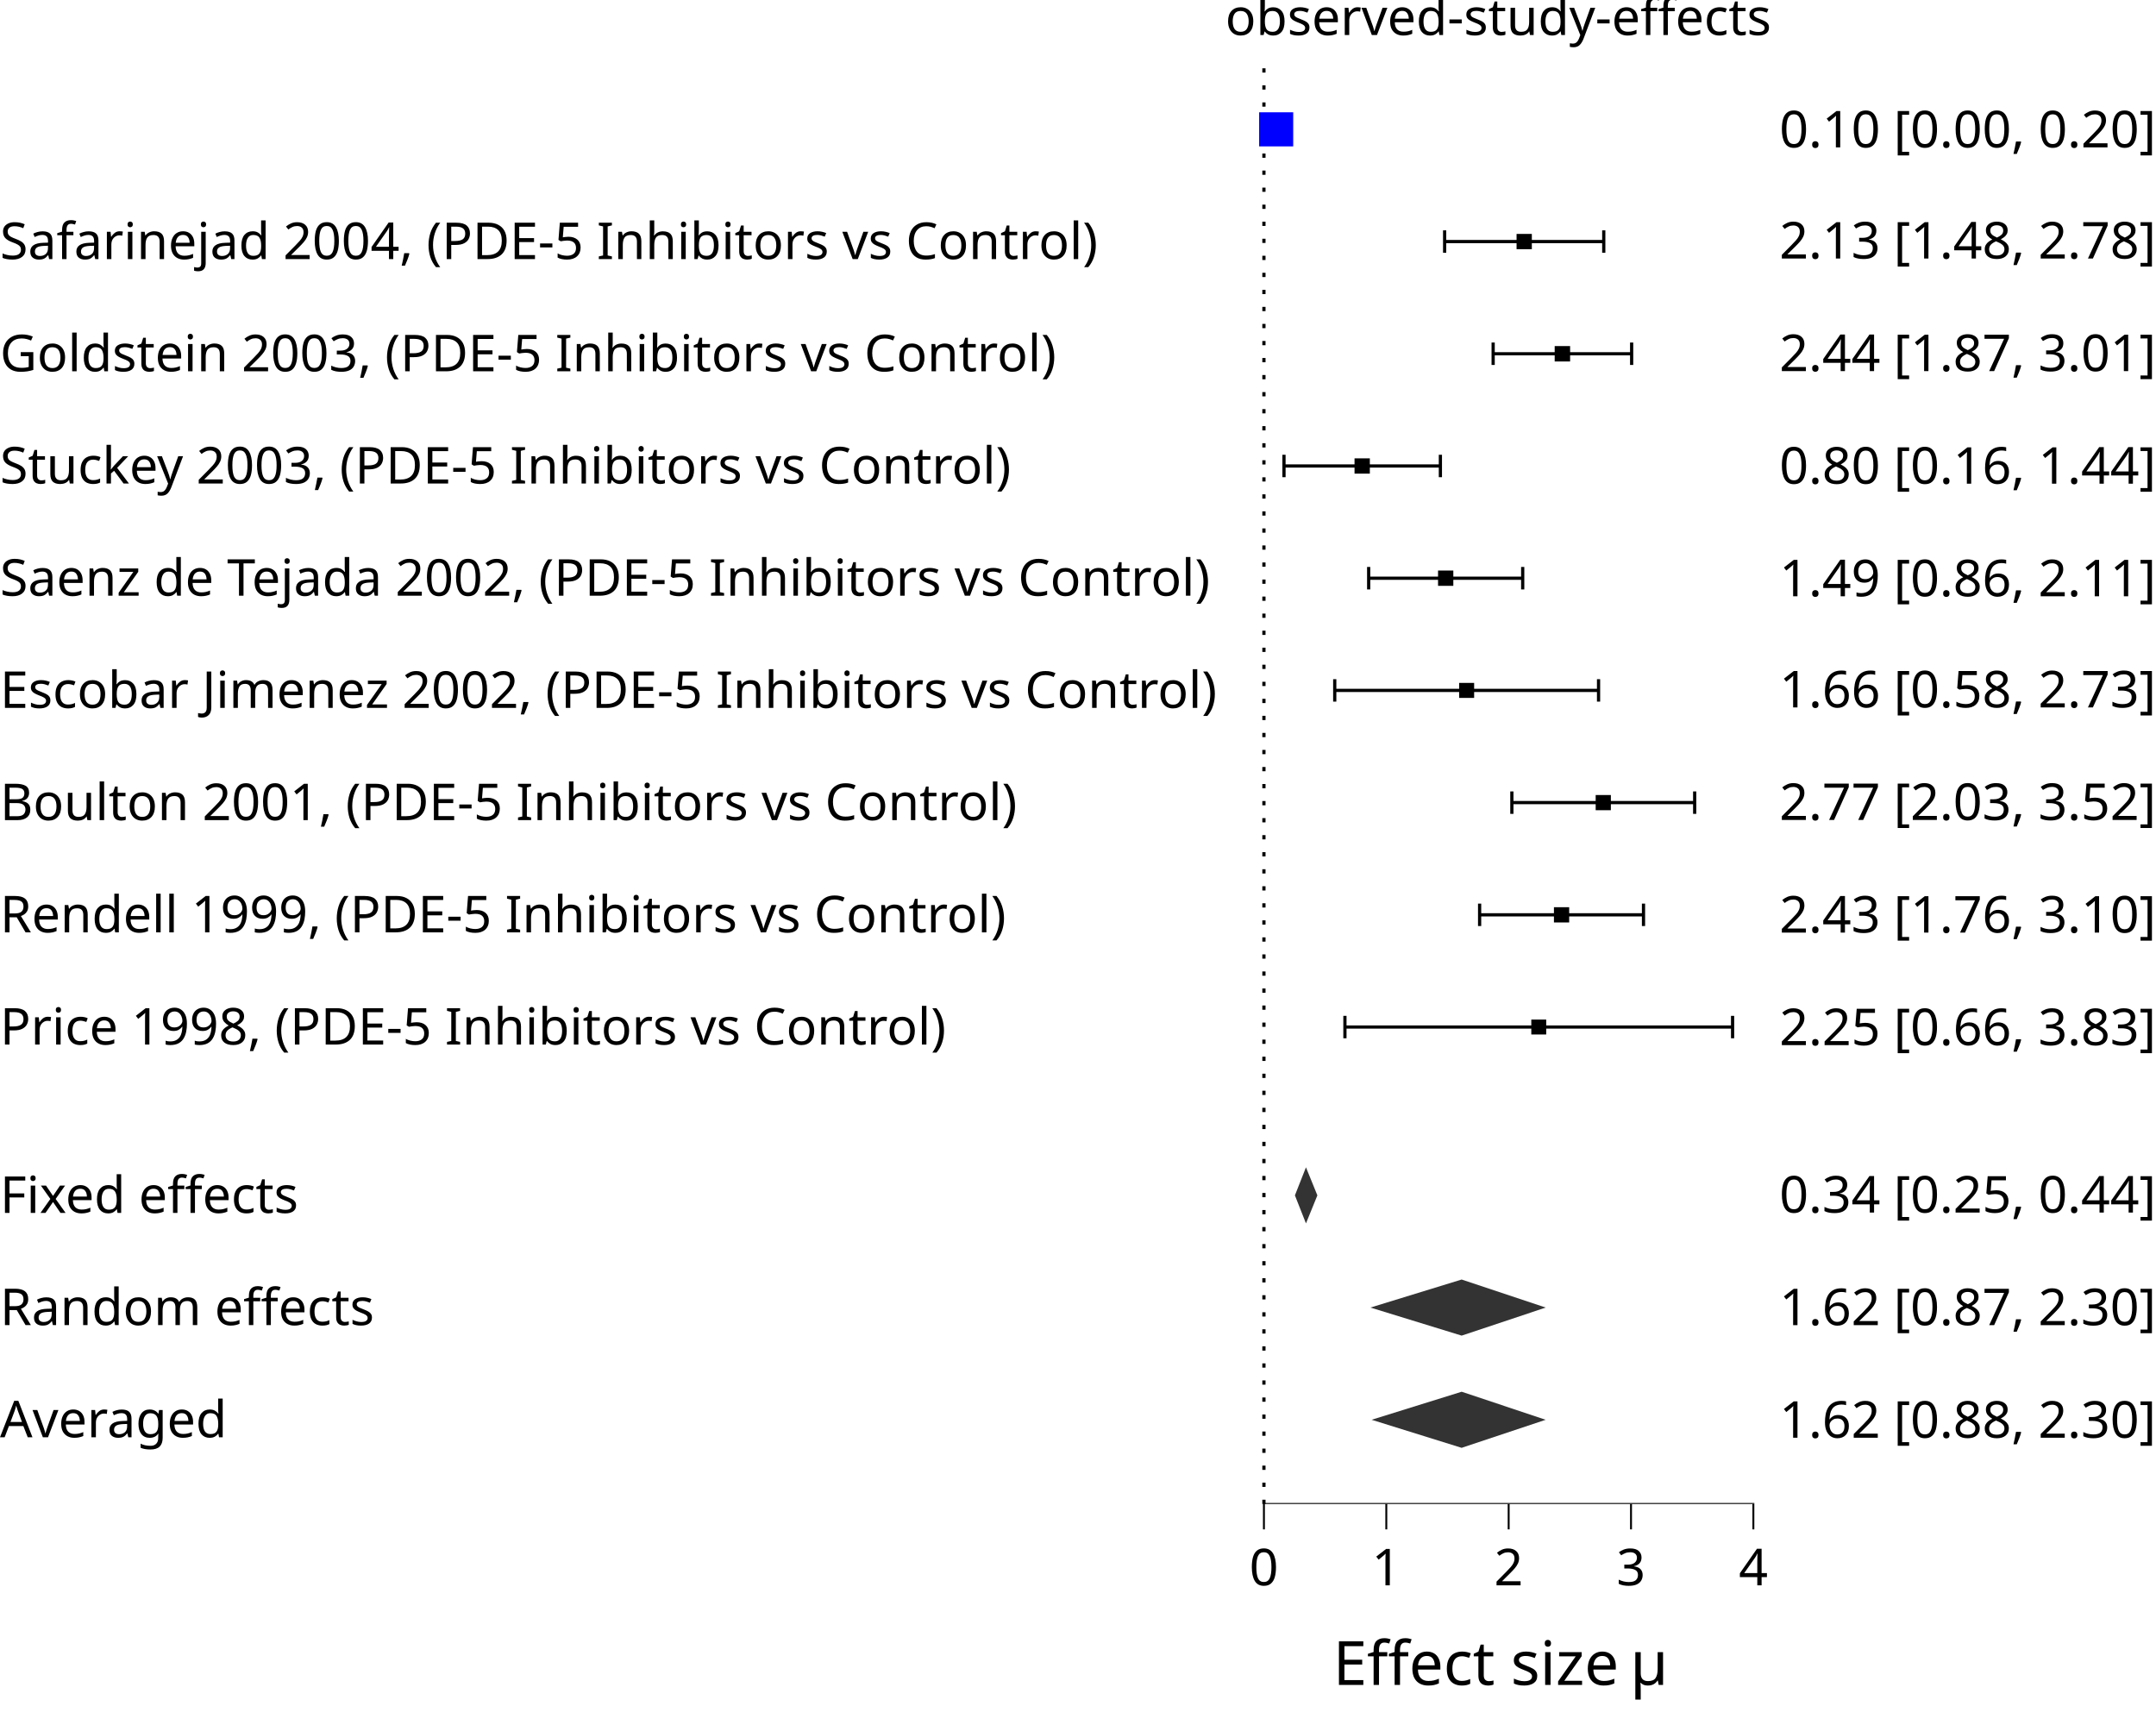
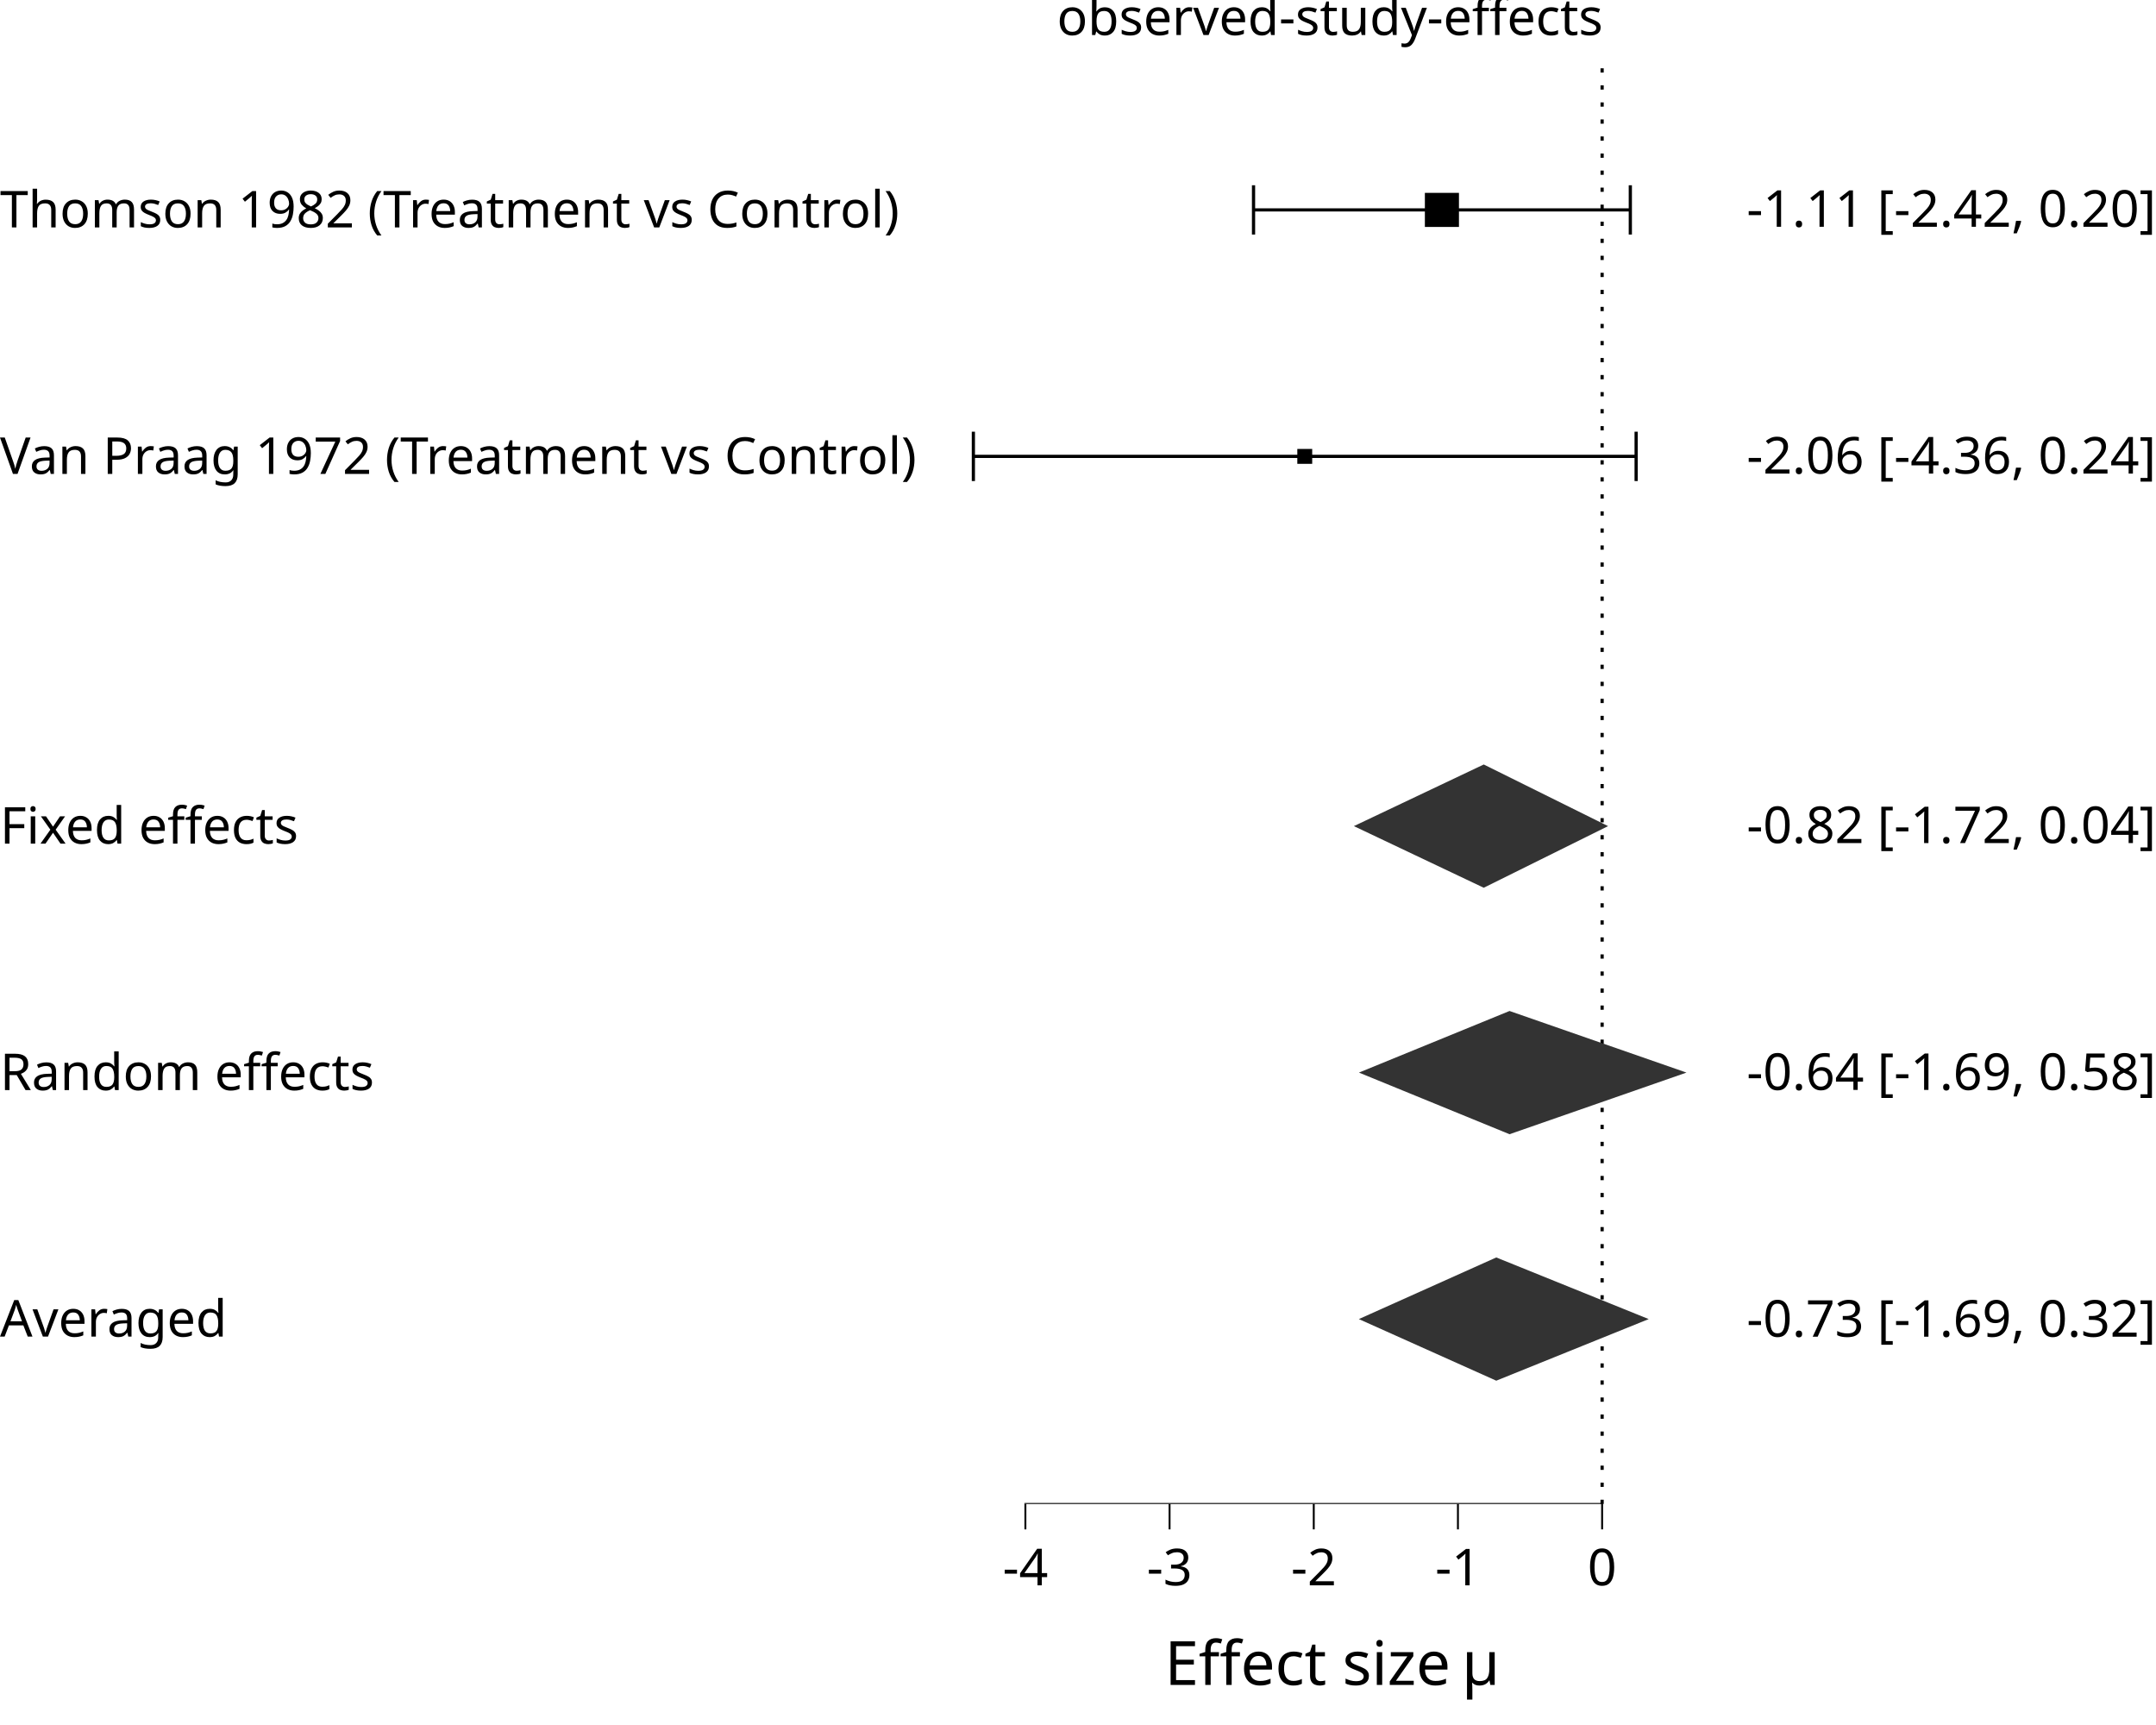
<svg xmlns="http://www.w3.org/2000/svg" class="svglite" data-engine-version="2.0" width="720.00pt" height="576.00pt" viewBox="0 0 720.00 576.00">
  <defs>
    <style type="text/css">
    .svglite line, .svglite polyline, .svglite polygon, .svglite path, .svglite rect, .svglite circle {
      fill: none;
      stroke: #000000;
      stroke-linecap: round;
      stroke-linejoin: round;
      stroke-miterlimit: 10.00;
    }
  </style>
  </defs>
  <rect width="100%" height="100%" style="stroke: none; fill: #FFFFFF;" />
  <defs>
    <clipPath id="cpMC4wMHw3MjAuMDB8MC4wMHw1NzYuMDA=">
      <rect x="0.00" y="0.00" width="720.00" height="576.00" />
    </clipPath>
  </defs>
  <g clip-path="url(#cpMC4wMHw3MjAuMDB8MC4wMHw1NzYuMDA=)">
    <rect x="0.00" y="0.00" width="720.00" height="576.00" style="stroke-width: 10.67; stroke: none;" />
  </g>
  <defs>
-     <clipPath id="cpNDE0LjI3fDU4Ni40MnwyMC43MXw1MDIuMTk=">
-       <rect x="414.27" y="20.71" width="172.16" height="481.48" />
+     <clipPath id="cpMzEzLjE1fDU3NS4xMHwyMC43MXw1MDIuMTk=">
+       <rect x="313.15" y="20.71" width="261.95" height="481.48" />
    </clipPath>
  </defs>
-   <g clip-path="url(#cpNDE0LjI3fDU4Ni40MnwyMC43MXw1MDIuMTk=)">
-     <rect x="414.27" y="20.71" width="172.16" height="481.48" style="stroke-width: 10.67; stroke: none;" />
-     <line x1="422.09" y1="502.19" x2="422.09" y2="20.71" style="stroke-width: 1.07; stroke-dasharray: 1.42,4.27; stroke-linecap: butt;" />
-     <polyline points="533.84,234.28 533.84,226.79 " style="stroke-width: 1.07; stroke-linecap: butt;" />
-     <polyline points="533.84,230.53 445.74,230.53 " style="stroke-width: 1.07; stroke-linecap: butt;" />
-     <polyline points="445.74,234.28 445.74,226.79 " style="stroke-width: 1.07; stroke-linecap: butt;" />
-     <polyline points="578.60,346.69 578.60,339.20 " style="stroke-width: 1.07; stroke-linecap: butt;" />
-     <polyline points="578.60,342.94 449.14,342.94 " style="stroke-width: 1.07; stroke-linecap: butt;" />
-     <polyline points="449.14,346.69 449.14,339.20 " style="stroke-width: 1.07; stroke-linecap: butt;" />
-     <polyline points="565.94,271.75 565.94,264.26 " style="stroke-width: 1.07; stroke-linecap: butt;" />
-     <polyline points="565.94,268.00 504.89,268.00 " style="stroke-width: 1.07; stroke-linecap: butt;" />
-     <polyline points="504.89,271.75 504.89,264.26 " style="stroke-width: 1.07; stroke-linecap: butt;" />
-     <polyline points="548.85,309.22 548.85,301.73 " style="stroke-width: 1.07; stroke-linecap: butt;" />
-     <polyline points="548.85,305.47 494.12,305.47 " style="stroke-width: 1.07; stroke-linecap: butt;" />
-     <polyline points="494.12,309.22 494.12,301.73 " style="stroke-width: 1.07; stroke-linecap: butt;" />
-     <polyline points="481.02,159.34 481.02,151.85 " style="stroke-width: 1.07; stroke-linecap: butt;" />
-     <polyline points="481.02,155.60 428.79,155.60 " style="stroke-width: 1.07; stroke-linecap: butt;" />
-     <polyline points="428.79,159.34 428.79,151.85 " style="stroke-width: 1.07; stroke-linecap: butt;" />
-     <polyline points="535.58,84.41 535.58,76.91 " style="stroke-width: 1.07; stroke-linecap: butt;" />
-     <polyline points="535.58,80.66 482.44,80.66 " style="stroke-width: 1.07; stroke-linecap: butt;" />
-     <polyline points="482.44,84.41 482.44,76.91 " style="stroke-width: 1.07; stroke-linecap: butt;" />
-     <polyline points="544.89,121.87 544.89,114.38 " style="stroke-width: 1.07; stroke-linecap: butt;" />
-     <polyline points="544.89,118.13 498.64,118.13 " style="stroke-width: 1.07; stroke-linecap: butt;" />
-     <polyline points="498.64,121.87 498.64,114.38 " style="stroke-width: 1.07; stroke-linecap: butt;" />
-     <polyline points="508.51,196.81 508.51,189.32 " style="stroke-width: 1.07; stroke-linecap: butt;" />
-     <polyline points="508.51,193.07 457.07,193.07 " style="stroke-width: 1.07; stroke-linecap: butt;" />
-     <polyline points="457.07,196.81 457.07,189.32 " style="stroke-width: 1.07; stroke-linecap: butt;" />
-     <polyline points="430.18,46.94 430.18,39.44 " style="stroke-width: 1.07; stroke: #0000FF; stroke-linecap: butt;" />
-     <polyline points="430.18,43.19 422.17,43.19 " style="stroke-width: 1.07; stroke: #0000FF; stroke-linecap: butt;" />
-     <polyline points="422.17,46.94 422.17,39.44 " style="stroke-width: 1.07; stroke: #0000FF; stroke-linecap: butt;" />
-     <polygon points="487.29,233.04 492.29,233.04 492.29,228.03 487.29,228.03 " style="stroke-width: 0.71; stroke: none; fill: #000000;" />
-     <polygon points="511.38,345.43 516.36,345.43 516.36,340.45 511.38,340.45 " style="stroke-width: 0.71; stroke: none; fill: #000000;" />
-     <polygon points="532.88,270.54 537.95,270.54 537.95,265.47 532.88,265.47 " style="stroke-width: 0.71; stroke: none; fill: #000000;" />
-     <polygon points="518.94,308.02 524.03,308.02 524.03,302.93 518.94,302.93 " style="stroke-width: 0.71; stroke: none; fill: #000000;" />
-     <polygon points="452.35,158.15 457.46,158.15 457.46,153.05 452.35,153.05 " style="stroke-width: 0.71; stroke: none; fill: #000000;" />
-     <polygon points="506.46,83.21 511.56,83.21 511.56,78.11 506.46,78.11 " style="stroke-width: 0.71; stroke: none; fill: #000000;" />
-     <polygon points="519.19,120.70 524.34,120.70 524.34,115.56 519.19,115.56 " style="stroke-width: 0.71; stroke: none; fill: #000000;" />
-     <polygon points="480.24,195.62 485.34,195.62 485.34,190.51 480.24,190.51 " style="stroke-width: 0.71; stroke: none; fill: #000000;" />
-     <polygon points="420.49,48.88 431.87,48.88 431.87,37.50 420.49,37.50 " style="stroke-width: 0.71; stroke: none; fill: #0000FF;" />
-     <line x1="421.77" y1="502.19" x2="585.86" y2="502.19" style="stroke-width: 0.64; stroke-linecap: butt;" />
-     <polygon points="458.05,474.08 488.12,464.72 516.18,474.08 488.12,483.45 " style="stroke-width: 1.07; stroke: none; fill: #333333;" />
-     <polygon points="432.44,399.15 436.13,389.78 439.94,399.15 436.13,408.51 " style="stroke-width: 1.07; stroke: none; fill: #333333;" />
-     <polygon points="457.66,436.61 488.12,427.25 516.20,436.61 488.12,445.98 " style="stroke-width: 1.07; stroke: none; fill: #333333;" />
-     <rect x="414.27" y="20.71" width="172.16" height="481.48" style="stroke-width: 0.00; stroke: none;" />
+   <g clip-path="url(#cpMzEzLjE1fDU3NS4xMHwyMC43MXw1MDIuMTk=)">
+     <rect x="313.15" y="20.71" width="261.95" height="481.48" style="stroke-width: 10.67; stroke: none;" />
+     <line x1="535.03" y1="502.19" x2="535.03" y2="20.71" style="stroke-width: 1.07; stroke-dasharray: 1.42,4.27; stroke-linecap: butt;" />
+     <polyline points="544.45,78.32 544.45,61.86 " style="stroke-width: 1.07; stroke-linecap: butt;" />
+     <polyline points="544.45,70.09 418.62,70.09 " style="stroke-width: 1.07; stroke-linecap: butt;" />
+     <polyline points="418.62,78.32 418.62,61.86 " style="stroke-width: 1.07; stroke-linecap: butt;" />
+     <polyline points="546.39,160.62 546.39,144.16 " style="stroke-width: 1.07; stroke-linecap: butt;" />
+     <polyline points="546.39,152.39 325.06,152.39 " style="stroke-width: 1.07; stroke-linecap: butt;" />
+     <polyline points="325.06,160.62 325.06,144.16 " style="stroke-width: 1.07; stroke-linecap: butt;" />
+     <polygon points="475.84,75.78 487.22,75.78 487.22,64.40 475.84,64.40 " style="stroke-width: 0.71; stroke: none; fill: #000000;" />
+     <polygon points="433.24,154.88 438.21,154.88 438.21,149.91 433.24,149.91 " style="stroke-width: 0.71; stroke: none; fill: #000000;" />
+     <line x1="342.11" y1="502.19" x2="535.35" y2="502.19" style="stroke-width: 0.64; stroke-linecap: butt;" />
+     <polygon points="453.79,440.46 499.68,419.88 550.59,440.46 499.68,461.03 " style="stroke-width: 1.07; stroke: none; fill: #333333;" />
+     <polygon points="452.13,275.85 495.50,255.27 537.02,275.85 495.50,296.43 " style="stroke-width: 1.07; stroke: none; fill: #333333;" />
+     <polygon points="453.82,358.15 504.11,337.58 563.20,358.15 504.11,378.73 " style="stroke-width: 1.07; stroke: none; fill: #333333;" />
+     <rect x="313.15" y="20.71" width="261.95" height="481.48" style="stroke-width: 0.00; stroke: none;" />
  </g>
  <g clip-path="url(#cpMC4wMHw3MjAuMDB8MC4wMHw1NzYuMDA=)">
-     <text x="-0" y="236.38" style="font-size: 17.00px; font-family: sans;" textLength="398.79px" lengthAdjust="spacingAndGlyphs">Escobar Jimenez 2002, (PDE-5 Inhibitors vs Control)</text>
-     <text x="-0" y="348.79" style="font-size: 17.00px; font-family: sans;" textLength="307.10px" lengthAdjust="spacingAndGlyphs">Price 1998, (PDE-5 Inhibitors vs Control)</text>
-     <text x="-0" y="273.85" style="font-size: 17.00px; font-family: sans;" textLength="326.02px" lengthAdjust="spacingAndGlyphs">Boulton 2001, (PDE-5 Inhibitors vs Control)</text>
-     <text x="-0" y="311.32" style="font-size: 17.00px; font-family: sans;" textLength="326.01px" lengthAdjust="spacingAndGlyphs">Rendell 1999, (PDE-5 Inhibitors vs Control)</text>
-     <text x="-0" y="161.45" style="font-size: 17.00px; font-family: sans;" textLength="328.86px" lengthAdjust="spacingAndGlyphs">Stuckey 2003, (PDE-5 Inhibitors vs Control)</text>
-     <text x="-0" y="86.51" style="font-size: 17.00px; font-family: sans;" textLength="359.09px" lengthAdjust="spacingAndGlyphs">Safarinejad  2004, (PDE-5 Inhibitors vs Control)</text>
-     <text x="-0" y="123.98" style="font-size: 17.00px; font-family: sans;" textLength="340.19px" lengthAdjust="spacingAndGlyphs">Goldstein 2003, (PDE-5 Inhibitors vs Control)</text>
-     <text x="-0" y="198.92" style="font-size: 17.00px; font-family: sans;" textLength="396.91px" lengthAdjust="spacingAndGlyphs">Saenz de Tejada 2002, (PDE-5 Inhibitors vs Control)</text>
-     <text x="-0" y="405.00" style="font-size: 17.00px; font-family: sans;" textLength="96.39px" lengthAdjust="spacingAndGlyphs">Fixed effects</text>
-     <text x="-0" y="442.46" style="font-size: 17.00px; font-family: sans;" textLength="119.09px" lengthAdjust="spacingAndGlyphs">Random effects</text>
-     <text x="-0" y="479.93" style="font-size: 17.00px; font-family: sans;" textLength="72.79px" lengthAdjust="spacingAndGlyphs">Averaged</text>
-     <text x="720.00" y="236.21" text-anchor="end" style="font-size: 17.00px; font-family: sans;" textLength="122.88px" lengthAdjust="spacingAndGlyphs">1.66 [0.58, 2.73]</text>
-     <text x="720.00" y="348.99" text-anchor="end" style="font-size: 17.00px; font-family: sans;" textLength="122.88px" lengthAdjust="spacingAndGlyphs">2.25 [0.66, 3.83]</text>
-     <text x="720.00" y="273.80" text-anchor="end" style="font-size: 17.00px; font-family: sans;" textLength="122.88px" lengthAdjust="spacingAndGlyphs">2.77 [2.03, 3.52]</text>
-     <text x="720.00" y="311.40" text-anchor="end" style="font-size: 17.00px; font-family: sans;" textLength="122.88px" lengthAdjust="spacingAndGlyphs">2.43 [1.76, 3.10]</text>
-     <text x="720.00" y="161.51" text-anchor="end" style="font-size: 17.00px; font-family: sans;" textLength="122.88px" lengthAdjust="spacingAndGlyphs">0.80 [0.16, 1.44]</text>
-     <text x="720.00" y="86.32" text-anchor="end" style="font-size: 17.00px; font-family: sans;" textLength="122.88px" lengthAdjust="spacingAndGlyphs">2.13 [1.48, 2.78]</text>
-     <text x="720.00" y="123.91" text-anchor="end" style="font-size: 17.00px; font-family: sans;" textLength="122.88px" lengthAdjust="spacingAndGlyphs">2.44 [1.87, 3.01]</text>
-     <text x="720.00" y="199.10" text-anchor="end" style="font-size: 17.00px; font-family: sans;" textLength="122.88px" lengthAdjust="spacingAndGlyphs">1.49 [0.86, 2.11]</text>
-     <text x="720.00" y="49.21" text-anchor="end" style="font-size: 17.00px; font-family: sans;" textLength="122.88px" lengthAdjust="spacingAndGlyphs">0.10 [0.00, 0.20]</text>
-     <text x="720.00" y="404.90" text-anchor="end" style="font-size: 17.00px; font-family: sans;" textLength="122.88px" lengthAdjust="spacingAndGlyphs">0.34 [0.25, 0.44]</text>
-     <text x="720.00" y="442.49" text-anchor="end" style="font-size: 17.00px; font-family: sans;" textLength="122.88px" lengthAdjust="spacingAndGlyphs">1.62 [0.87, 2.30]</text>
-     <text x="720.00" y="480.08" text-anchor="end" style="font-size: 17.00px; font-family: sans;" textLength="122.88px" lengthAdjust="spacingAndGlyphs">1.62 [0.88, 2.30]</text>
-     <polyline points="414.27,502.19 586.42,502.19 " style="stroke-width: 0.00; stroke: none; stroke-linecap: butt;" />
-     <polyline points="422.09,510.69 422.09,502.19 " style="stroke-width: 0.64; stroke-linecap: butt;" />
-     <polyline points="462.96,510.69 462.96,502.19 " style="stroke-width: 0.64; stroke-linecap: butt;" />
-     <polyline points="503.82,510.69 503.82,502.19 " style="stroke-width: 0.64; stroke-linecap: butt;" />
-     <polyline points="544.68,510.69 544.68,502.19 " style="stroke-width: 0.64; stroke-linecap: butt;" />
-     <polyline points="585.54,510.69 585.54,502.19 " style="stroke-width: 0.64; stroke-linecap: butt;" />
-     <text x="422.09" y="529.36" text-anchor="middle" style="font-size: 17.00px; font-family: sans;" textLength="9.46px" lengthAdjust="spacingAndGlyphs">0</text>
-     <text x="462.96" y="529.36" text-anchor="middle" style="font-size: 17.00px; font-family: sans;" textLength="9.46px" lengthAdjust="spacingAndGlyphs">1</text>
-     <text x="503.82" y="529.36" text-anchor="middle" style="font-size: 17.00px; font-family: sans;" textLength="9.46px" lengthAdjust="spacingAndGlyphs">2</text>
-     <text x="544.68" y="529.36" text-anchor="middle" style="font-size: 17.00px; font-family: sans;" textLength="9.46px" lengthAdjust="spacingAndGlyphs">3</text>
-     <text x="585.54" y="529.36" text-anchor="middle" style="font-size: 17.00px; font-family: sans;" textLength="9.46px" lengthAdjust="spacingAndGlyphs">4</text>
-     <text x="445.16" y="562.62" style="font-size: 20.40px; font-family: sans;" textLength="94.13px" lengthAdjust="spacingAndGlyphs">Effect size</text>
-     <text x="539.28" y="562.62" style="font-size: 20.40px; font-family: sans;" textLength="5.10px" lengthAdjust="spacingAndGlyphs"> </text>
-     <text x="544.39" y="562.62" style="font-size: 20.40px; font-family: sans;" textLength="11.15px" lengthAdjust="spacingAndGlyphs">μ</text>
-     <text x="500.35" y="11.70" text-anchor="middle" style="font-size: 17.00px; font-family: sans;" textLength="172.01px" lengthAdjust="spacingAndGlyphs">observed-study-effects</text>
+     <text x="-0" y="75.94" style="font-size: 17.00px; font-family: sans;" textLength="288.21px" lengthAdjust="spacingAndGlyphs">Thomson 1982 (Treatment vs Control)</text>
+     <text x="-0" y="158.24" style="font-size: 17.00px; font-family: sans;" textLength="297.68px" lengthAdjust="spacingAndGlyphs">Van Praag 1972 (Treatment vs Control)</text>
+     <text x="-0" y="281.70" style="font-size: 17.00px; font-family: sans;" textLength="96.39px" lengthAdjust="spacingAndGlyphs">Fixed effects</text>
+     <text x="-0" y="364.00" style="font-size: 17.00px; font-family: sans;" textLength="119.09px" lengthAdjust="spacingAndGlyphs">Random effects</text>
+     <text x="-0" y="446.31" style="font-size: 17.00px; font-family: sans;" textLength="72.79px" lengthAdjust="spacingAndGlyphs">Averaged</text>
+     <text x="720.00" y="75.72" text-anchor="end" style="font-size: 17.00px; font-family: sans;" textLength="134.20px" lengthAdjust="spacingAndGlyphs">-1.11 [-2.42, 0.20]</text>
+     <text x="720.00" y="158.13" text-anchor="end" style="font-size: 17.00px; font-family: sans;" textLength="134.20px" lengthAdjust="spacingAndGlyphs">-2.06 [-4.36, 0.24]</text>
+     <text x="720.00" y="281.51" text-anchor="end" style="font-size: 17.00px; font-family: sans;" textLength="134.20px" lengthAdjust="spacingAndGlyphs">-0.82 [-1.72, 0.04]</text>
+     <text x="720.00" y="363.93" text-anchor="end" style="font-size: 17.00px; font-family: sans;" textLength="134.20px" lengthAdjust="spacingAndGlyphs">-0.64 [-1.69, 0.58]</text>
+     <text x="720.00" y="446.34" text-anchor="end" style="font-size: 17.00px; font-family: sans;" textLength="134.20px" lengthAdjust="spacingAndGlyphs">-0.73 [-1.69, 0.32]</text>
+     <polyline points="313.15,502.19 575.10,502.19 " style="stroke-width: 0.00; stroke: none; stroke-linecap: butt;" />
+     <polyline points="342.43,510.69 342.43,502.19 " style="stroke-width: 0.64; stroke-linecap: butt;" />
+     <polyline points="390.58,510.69 390.58,502.19 " style="stroke-width: 0.64; stroke-linecap: butt;" />
+     <polyline points="438.73,510.69 438.73,502.19 " style="stroke-width: 0.64; stroke-linecap: butt;" />
+     <polyline points="486.88,510.69 486.88,502.19 " style="stroke-width: 0.64; stroke-linecap: butt;" />
+     <polyline points="535.03,510.69 535.03,502.19 " style="stroke-width: 0.64; stroke-linecap: butt;" />
+     <text x="342.43" y="529.36" text-anchor="middle" style="font-size: 17.00px; font-family: sans;" textLength="15.12px" lengthAdjust="spacingAndGlyphs">-4</text>
+     <text x="390.58" y="529.36" text-anchor="middle" style="font-size: 17.00px; font-family: sans;" textLength="15.12px" lengthAdjust="spacingAndGlyphs">-3</text>
+     <text x="438.73" y="529.36" text-anchor="middle" style="font-size: 17.00px; font-family: sans;" textLength="15.12px" lengthAdjust="spacingAndGlyphs">-2</text>
+     <text x="486.88" y="529.36" text-anchor="middle" style="font-size: 17.00px; font-family: sans;" textLength="15.12px" lengthAdjust="spacingAndGlyphs">-1</text>
+     <text x="535.03" y="529.36" text-anchor="middle" style="font-size: 17.00px; font-family: sans;" textLength="9.46px" lengthAdjust="spacingAndGlyphs">0</text>
+     <text x="388.94" y="562.62" style="font-size: 20.40px; font-family: sans;" textLength="94.13px" lengthAdjust="spacingAndGlyphs">Effect size</text>
+     <text x="483.06" y="562.62" style="font-size: 20.40px; font-family: sans;" textLength="5.10px" lengthAdjust="spacingAndGlyphs"> </text>
+     <text x="488.17" y="562.62" style="font-size: 20.40px; font-family: sans;" textLength="11.15px" lengthAdjust="spacingAndGlyphs">μ</text>
+     <text x="444.13" y="11.70" text-anchor="middle" style="font-size: 17.00px; font-family: sans;" textLength="172.01px" lengthAdjust="spacingAndGlyphs">observed-study-effects</text>
  </g>
</svg>
